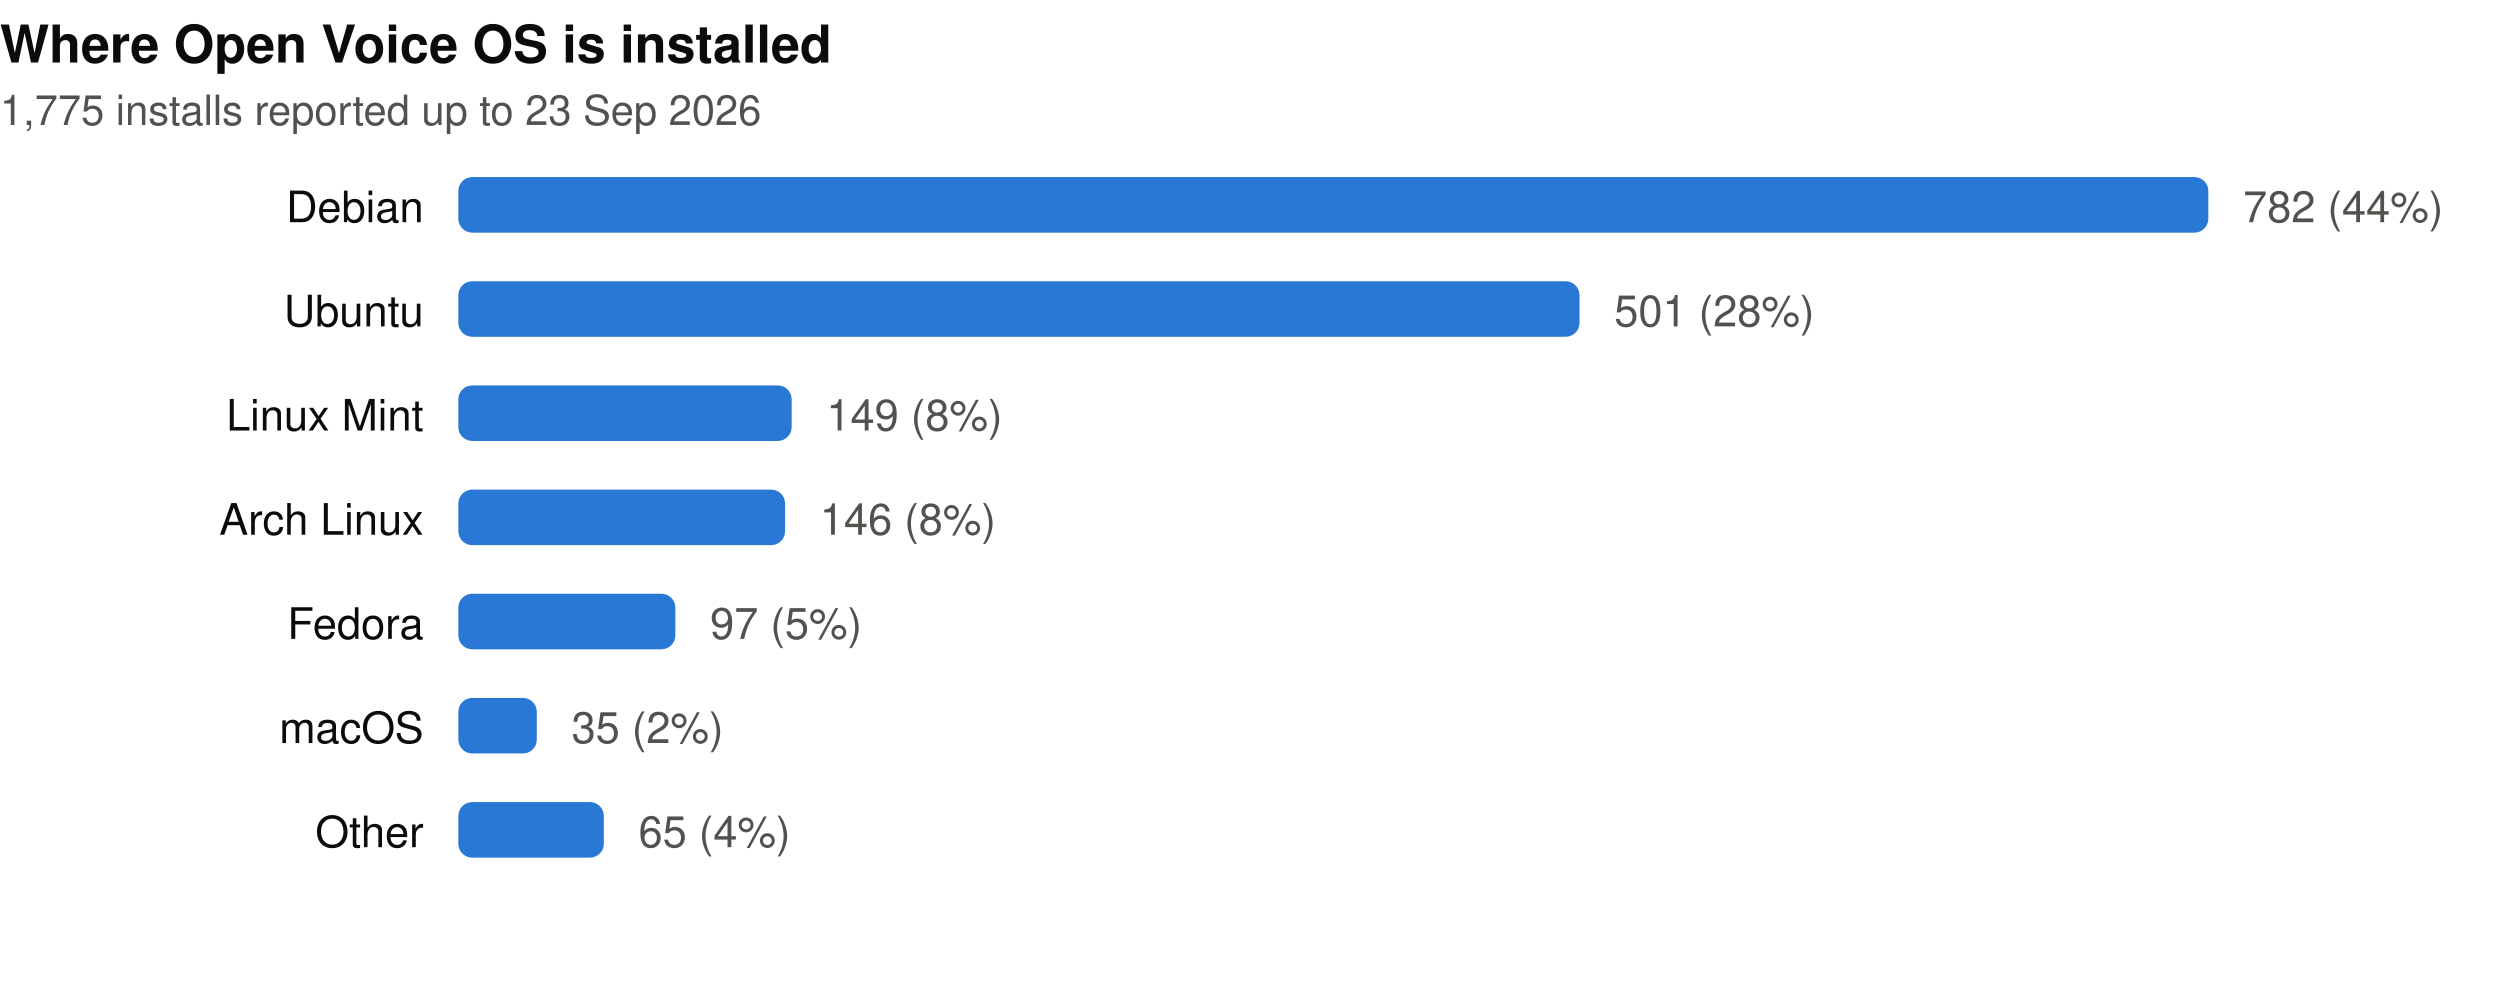
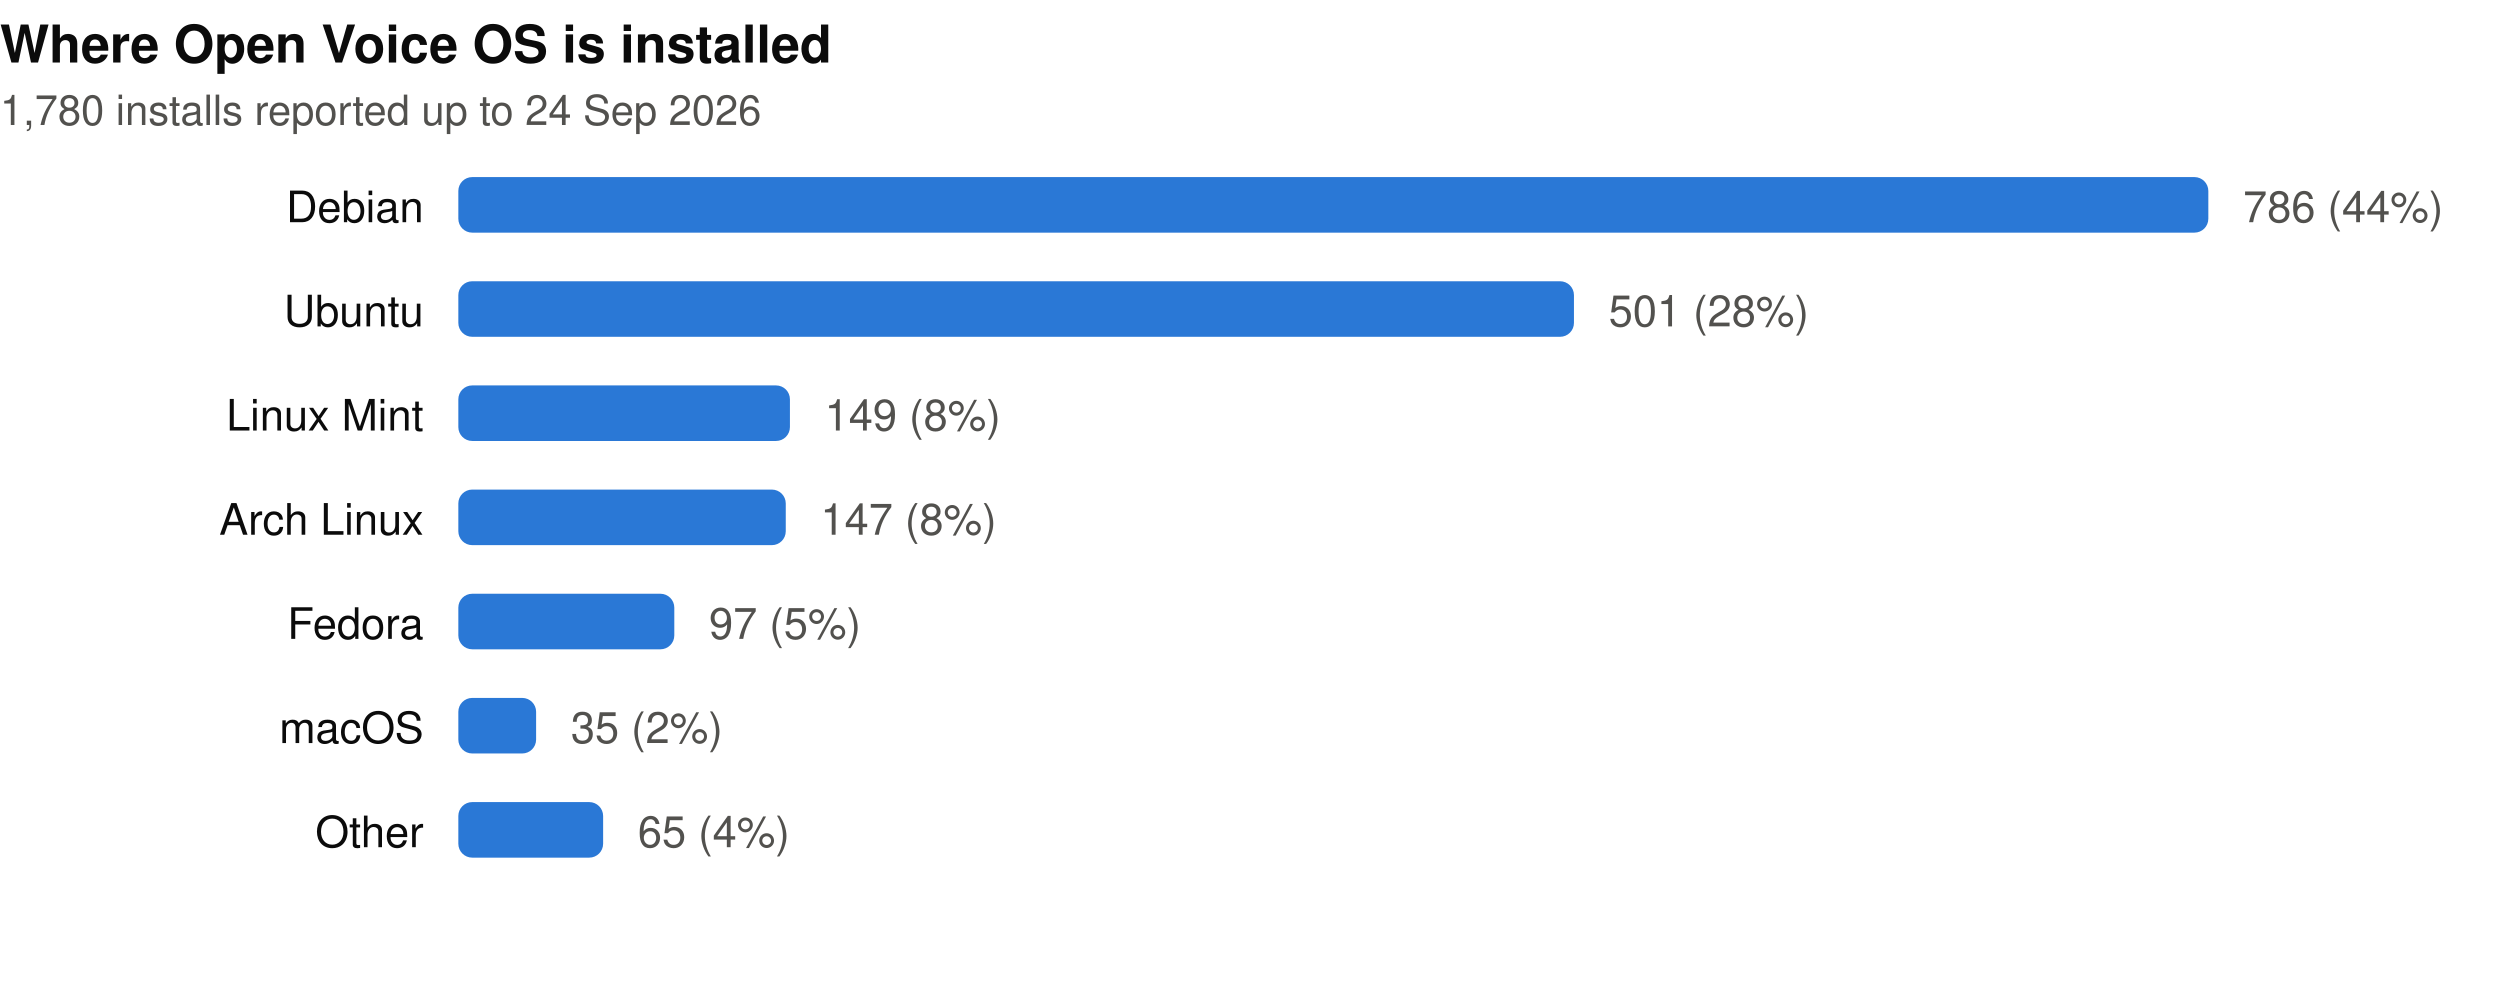
- <svg xmlns="http://www.w3.org/2000/svg" width="720" height="284" viewBox="0 0 720 284" role="img" aria-label="Where Open Voice OS is installed. 1,775 installs reported up to 23 Sep 2026">
+ <svg xmlns="http://www.w3.org/2000/svg" width="720" height="284" viewBox="0 0 720 284" role="img" aria-label="Where Open Voice OS is installed. 1,780 installs reported up to 24 Sep 2026">
  <text x="0" y="18" font-family="ui-sans-serif,-apple-system,BlinkMacSystemFont,'Segoe UI',Helvetica,Arial,sans-serif" font-size="15" font-weight="600" fill="#0b0b0b">Where Open Voice OS is installed</text>
-   <text x="0" y="36" font-family="ui-sans-serif,-apple-system,BlinkMacSystemFont,'Segoe UI',Helvetica,Arial,sans-serif" font-size="12" fill="#52514e">1,775 installs reported up to 23 Sep 2026</text>
+   <text x="0" y="36" font-family="ui-sans-serif,-apple-system,BlinkMacSystemFont,'Segoe UI',Helvetica,Arial,sans-serif" font-size="12" fill="#52514e">1,780 installs reported up to 24 Sep 2026</text>
  <text x="122" y="64.0" text-anchor="end" font-family="ui-sans-serif,-apple-system,BlinkMacSystemFont,'Segoe UI',Helvetica,Arial,sans-serif" font-size="12.5" fill="#0b0b0b">Debian</text>
  <rect x="132" y="51.0" width="504.0" height="16" rx="4" fill="#2a78d6" />
-   <text x="646.0" y="64.0" font-family="ui-sans-serif,-apple-system,BlinkMacSystemFont,'Segoe UI',Helvetica,Arial,sans-serif" font-size="12.5" fill="#52514e">782 (44%)</text>
+   <text x="646.0" y="64.0" font-family="ui-sans-serif,-apple-system,BlinkMacSystemFont,'Segoe UI',Helvetica,Arial,sans-serif" font-size="12.5" fill="#52514e">786 (44%)</text>
  <text x="122" y="94.0" text-anchor="end" font-family="ui-sans-serif,-apple-system,BlinkMacSystemFont,'Segoe UI',Helvetica,Arial,sans-serif" font-size="12.5" fill="#0b0b0b">Ubuntu</text>
-   <rect x="132" y="81.0" width="322.9" height="16" rx="4" fill="#2a78d6" />
-   <text x="464.9" y="94.0" font-family="ui-sans-serif,-apple-system,BlinkMacSystemFont,'Segoe UI',Helvetica,Arial,sans-serif" font-size="12.5" fill="#52514e">501 (28%)</text>
+   <rect x="132" y="81.0" width="321.3" height="16" rx="4" fill="#2a78d6" />
+   <text x="463.3" y="94.0" font-family="ui-sans-serif,-apple-system,BlinkMacSystemFont,'Segoe UI',Helvetica,Arial,sans-serif" font-size="12.5" fill="#52514e">501 (28%)</text>
  <text x="122" y="124.0" text-anchor="end" font-family="ui-sans-serif,-apple-system,BlinkMacSystemFont,'Segoe UI',Helvetica,Arial,sans-serif" font-size="12.5" fill="#0b0b0b">Linux Mint</text>
-   <rect x="132" y="111.0" width="96.0" height="16" rx="4" fill="#2a78d6" />
-   <text x="238.0" y="124.0" font-family="ui-sans-serif,-apple-system,BlinkMacSystemFont,'Segoe UI',Helvetica,Arial,sans-serif" font-size="12.5" fill="#52514e">149 (8%)</text>
+   <rect x="132" y="111.0" width="95.5" height="16" rx="4" fill="#2a78d6" />
+   <text x="237.5" y="124.0" font-family="ui-sans-serif,-apple-system,BlinkMacSystemFont,'Segoe UI',Helvetica,Arial,sans-serif" font-size="12.5" fill="#52514e">149 (8%)</text>
  <text x="122" y="154.0" text-anchor="end" font-family="ui-sans-serif,-apple-system,BlinkMacSystemFont,'Segoe UI',Helvetica,Arial,sans-serif" font-size="12.5" fill="#0b0b0b">Arch Linux</text>
-   <rect x="132" y="141.0" width="94.1" height="16" rx="4" fill="#2a78d6" />
-   <text x="236.1" y="154.0" font-family="ui-sans-serif,-apple-system,BlinkMacSystemFont,'Segoe UI',Helvetica,Arial,sans-serif" font-size="12.5" fill="#52514e">146 (8%)</text>
+   <rect x="132" y="141.0" width="94.3" height="16" rx="4" fill="#2a78d6" />
+   <text x="236.3" y="154.0" font-family="ui-sans-serif,-apple-system,BlinkMacSystemFont,'Segoe UI',Helvetica,Arial,sans-serif" font-size="12.5" fill="#52514e">147 (8%)</text>
  <text x="122" y="184.0" text-anchor="end" font-family="ui-sans-serif,-apple-system,BlinkMacSystemFont,'Segoe UI',Helvetica,Arial,sans-serif" font-size="12.5" fill="#0b0b0b">Fedora</text>
-   <rect x="132" y="171.0" width="62.5" height="16" rx="4" fill="#2a78d6" />
-   <text x="204.5" y="184.0" font-family="ui-sans-serif,-apple-system,BlinkMacSystemFont,'Segoe UI',Helvetica,Arial,sans-serif" font-size="12.5" fill="#52514e">97 (5%)</text>
+   <rect x="132" y="171.0" width="62.2" height="16" rx="4" fill="#2a78d6" />
+   <text x="204.2" y="184.0" font-family="ui-sans-serif,-apple-system,BlinkMacSystemFont,'Segoe UI',Helvetica,Arial,sans-serif" font-size="12.5" fill="#52514e">97 (5%)</text>
  <text x="122" y="214.0" text-anchor="end" font-family="ui-sans-serif,-apple-system,BlinkMacSystemFont,'Segoe UI',Helvetica,Arial,sans-serif" font-size="12.5" fill="#0b0b0b">macOS</text>
-   <rect x="132" y="201.0" width="22.6" height="16" rx="4" fill="#2a78d6" />
-   <text x="164.6" y="214.0" font-family="ui-sans-serif,-apple-system,BlinkMacSystemFont,'Segoe UI',Helvetica,Arial,sans-serif" font-size="12.5" fill="#52514e">35 (2%)</text>
+   <rect x="132" y="201.0" width="22.4" height="16" rx="4" fill="#2a78d6" />
+   <text x="164.4" y="214.0" font-family="ui-sans-serif,-apple-system,BlinkMacSystemFont,'Segoe UI',Helvetica,Arial,sans-serif" font-size="12.5" fill="#52514e">35 (2%)</text>
  <text x="122" y="244.0" text-anchor="end" font-family="ui-sans-serif,-apple-system,BlinkMacSystemFont,'Segoe UI',Helvetica,Arial,sans-serif" font-size="12.5" fill="#0b0b0b">Other</text>
-   <rect x="132" y="231.0" width="41.9" height="16" rx="4" fill="#2a78d6" />
-   <text x="183.9" y="244.0" font-family="ui-sans-serif,-apple-system,BlinkMacSystemFont,'Segoe UI',Helvetica,Arial,sans-serif" font-size="12.5" fill="#52514e">65 (4%)</text>
+   <rect x="132" y="231.0" width="41.7" height="16" rx="4" fill="#2a78d6" />
+   <text x="183.7" y="244.0" font-family="ui-sans-serif,-apple-system,BlinkMacSystemFont,'Segoe UI',Helvetica,Arial,sans-serif" font-size="12.5" fill="#52514e">65 (4%)</text>
</svg>
